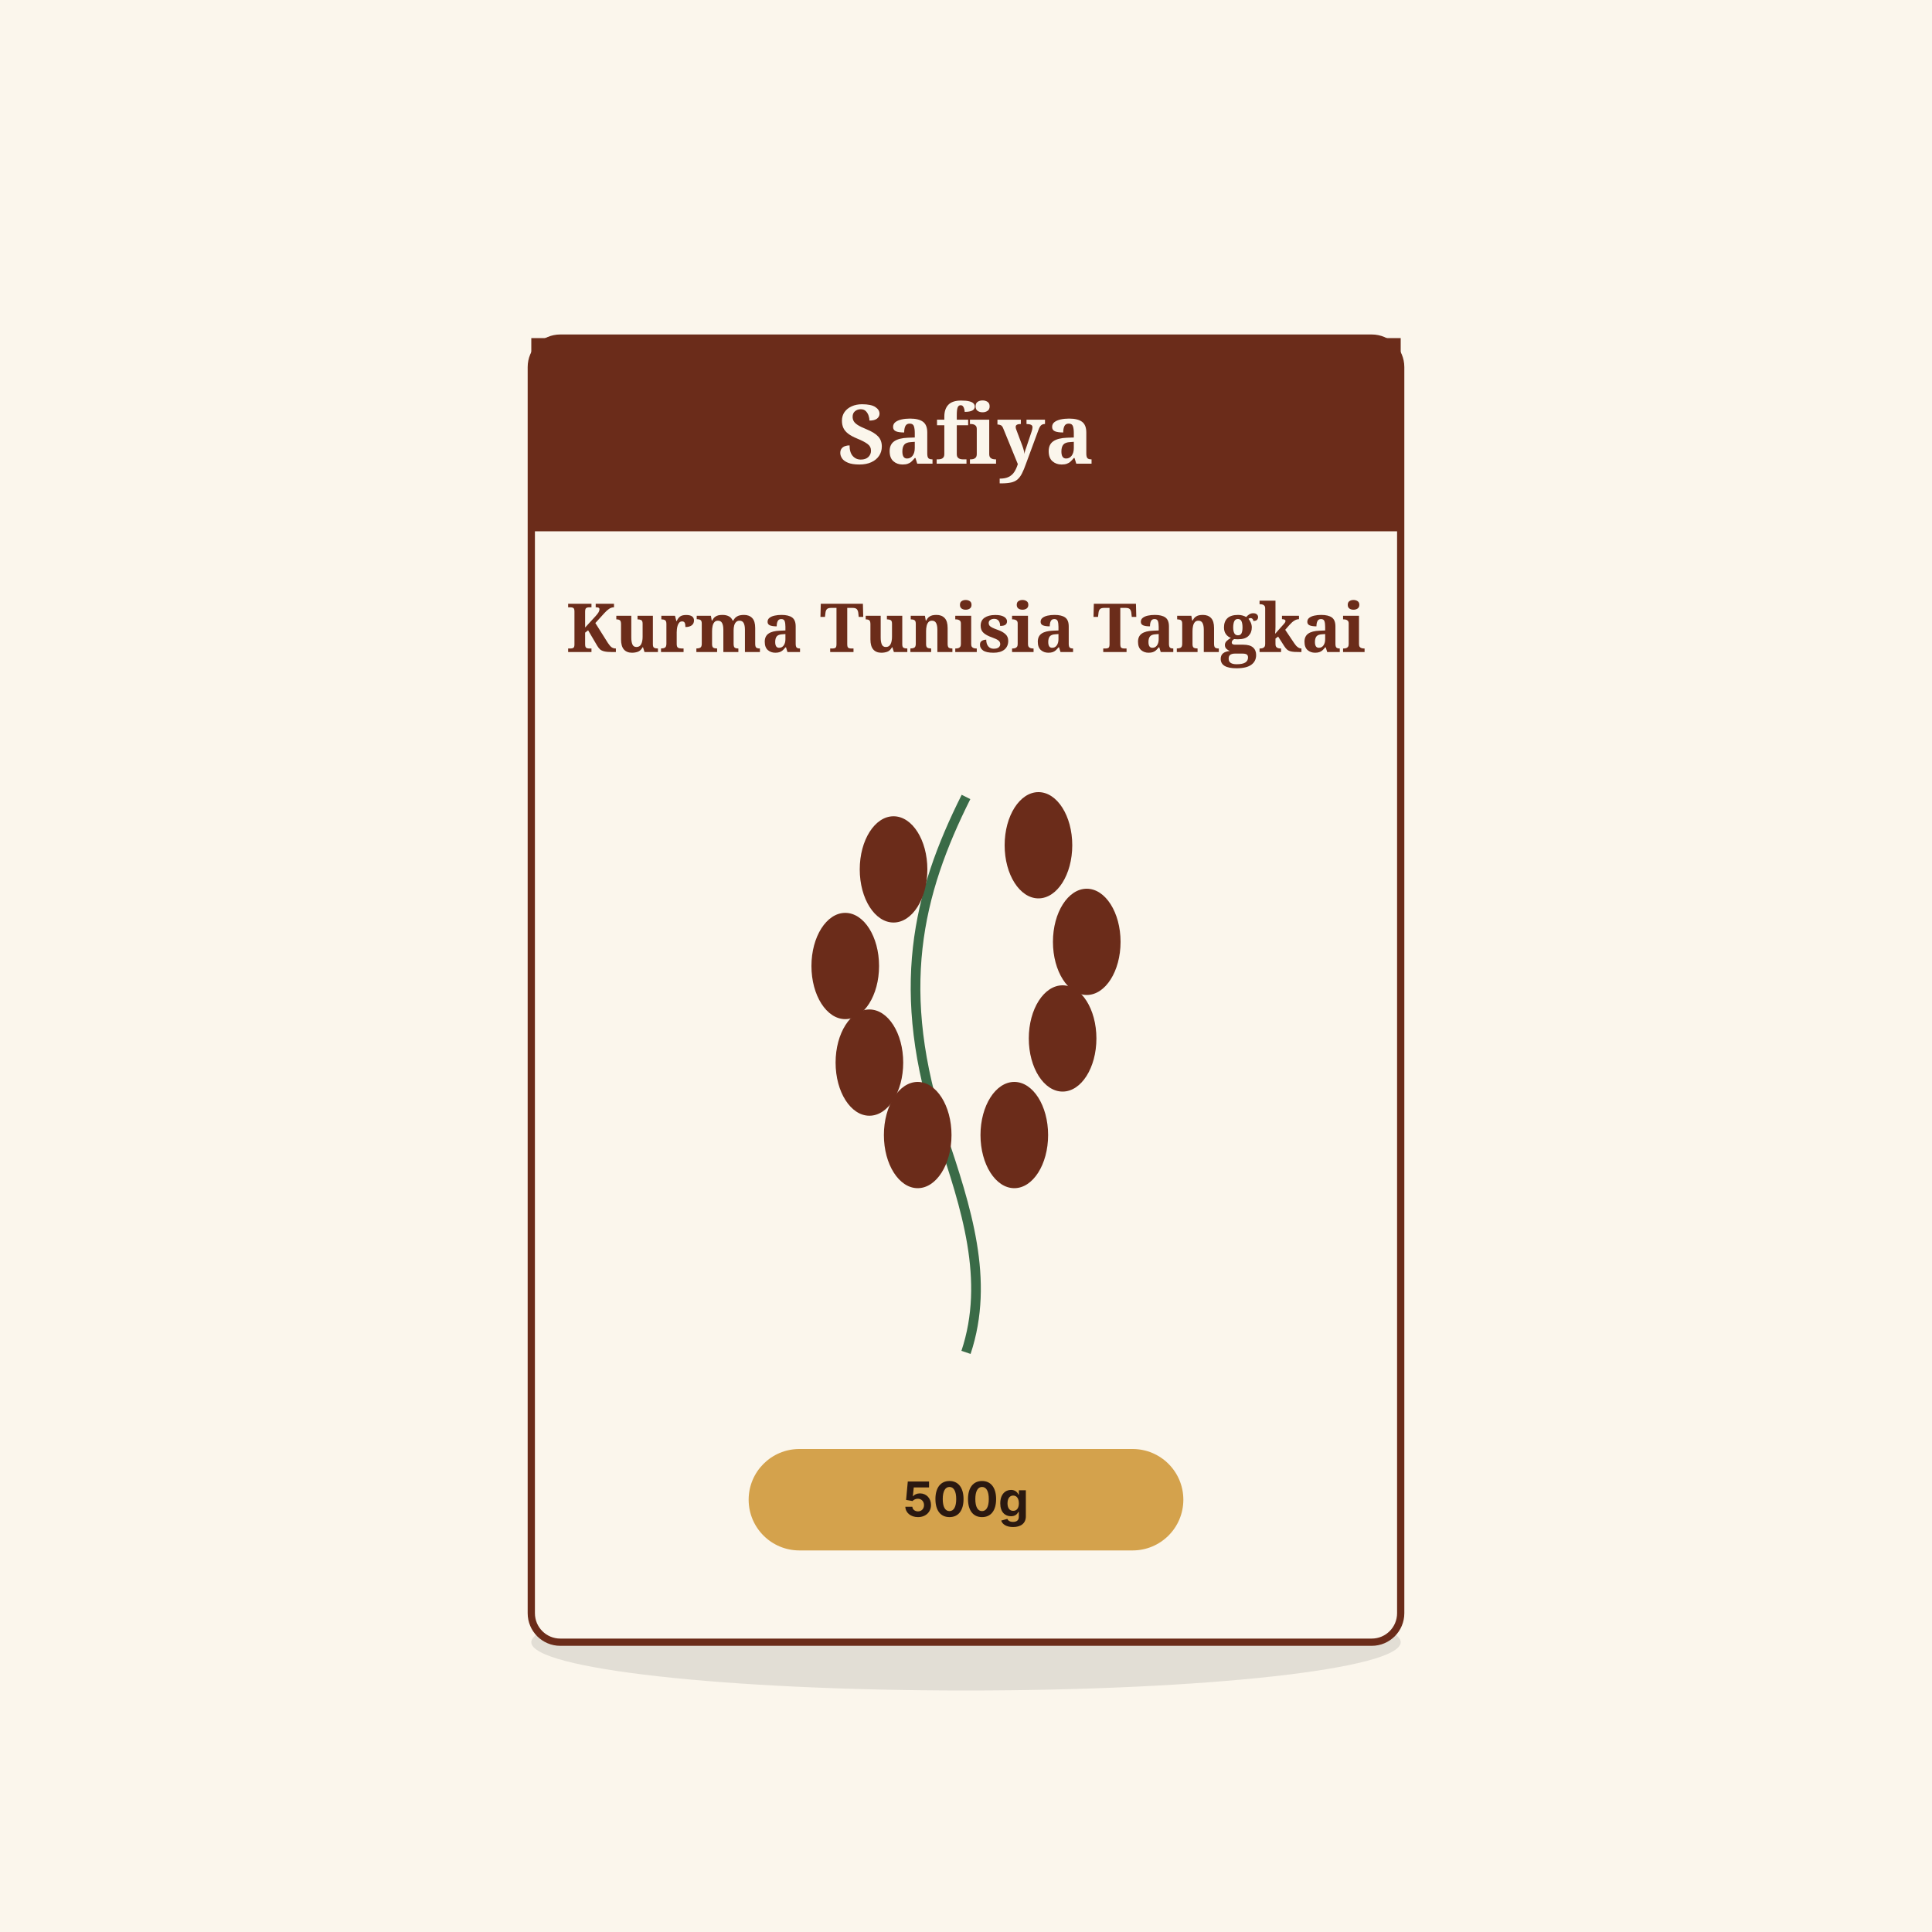
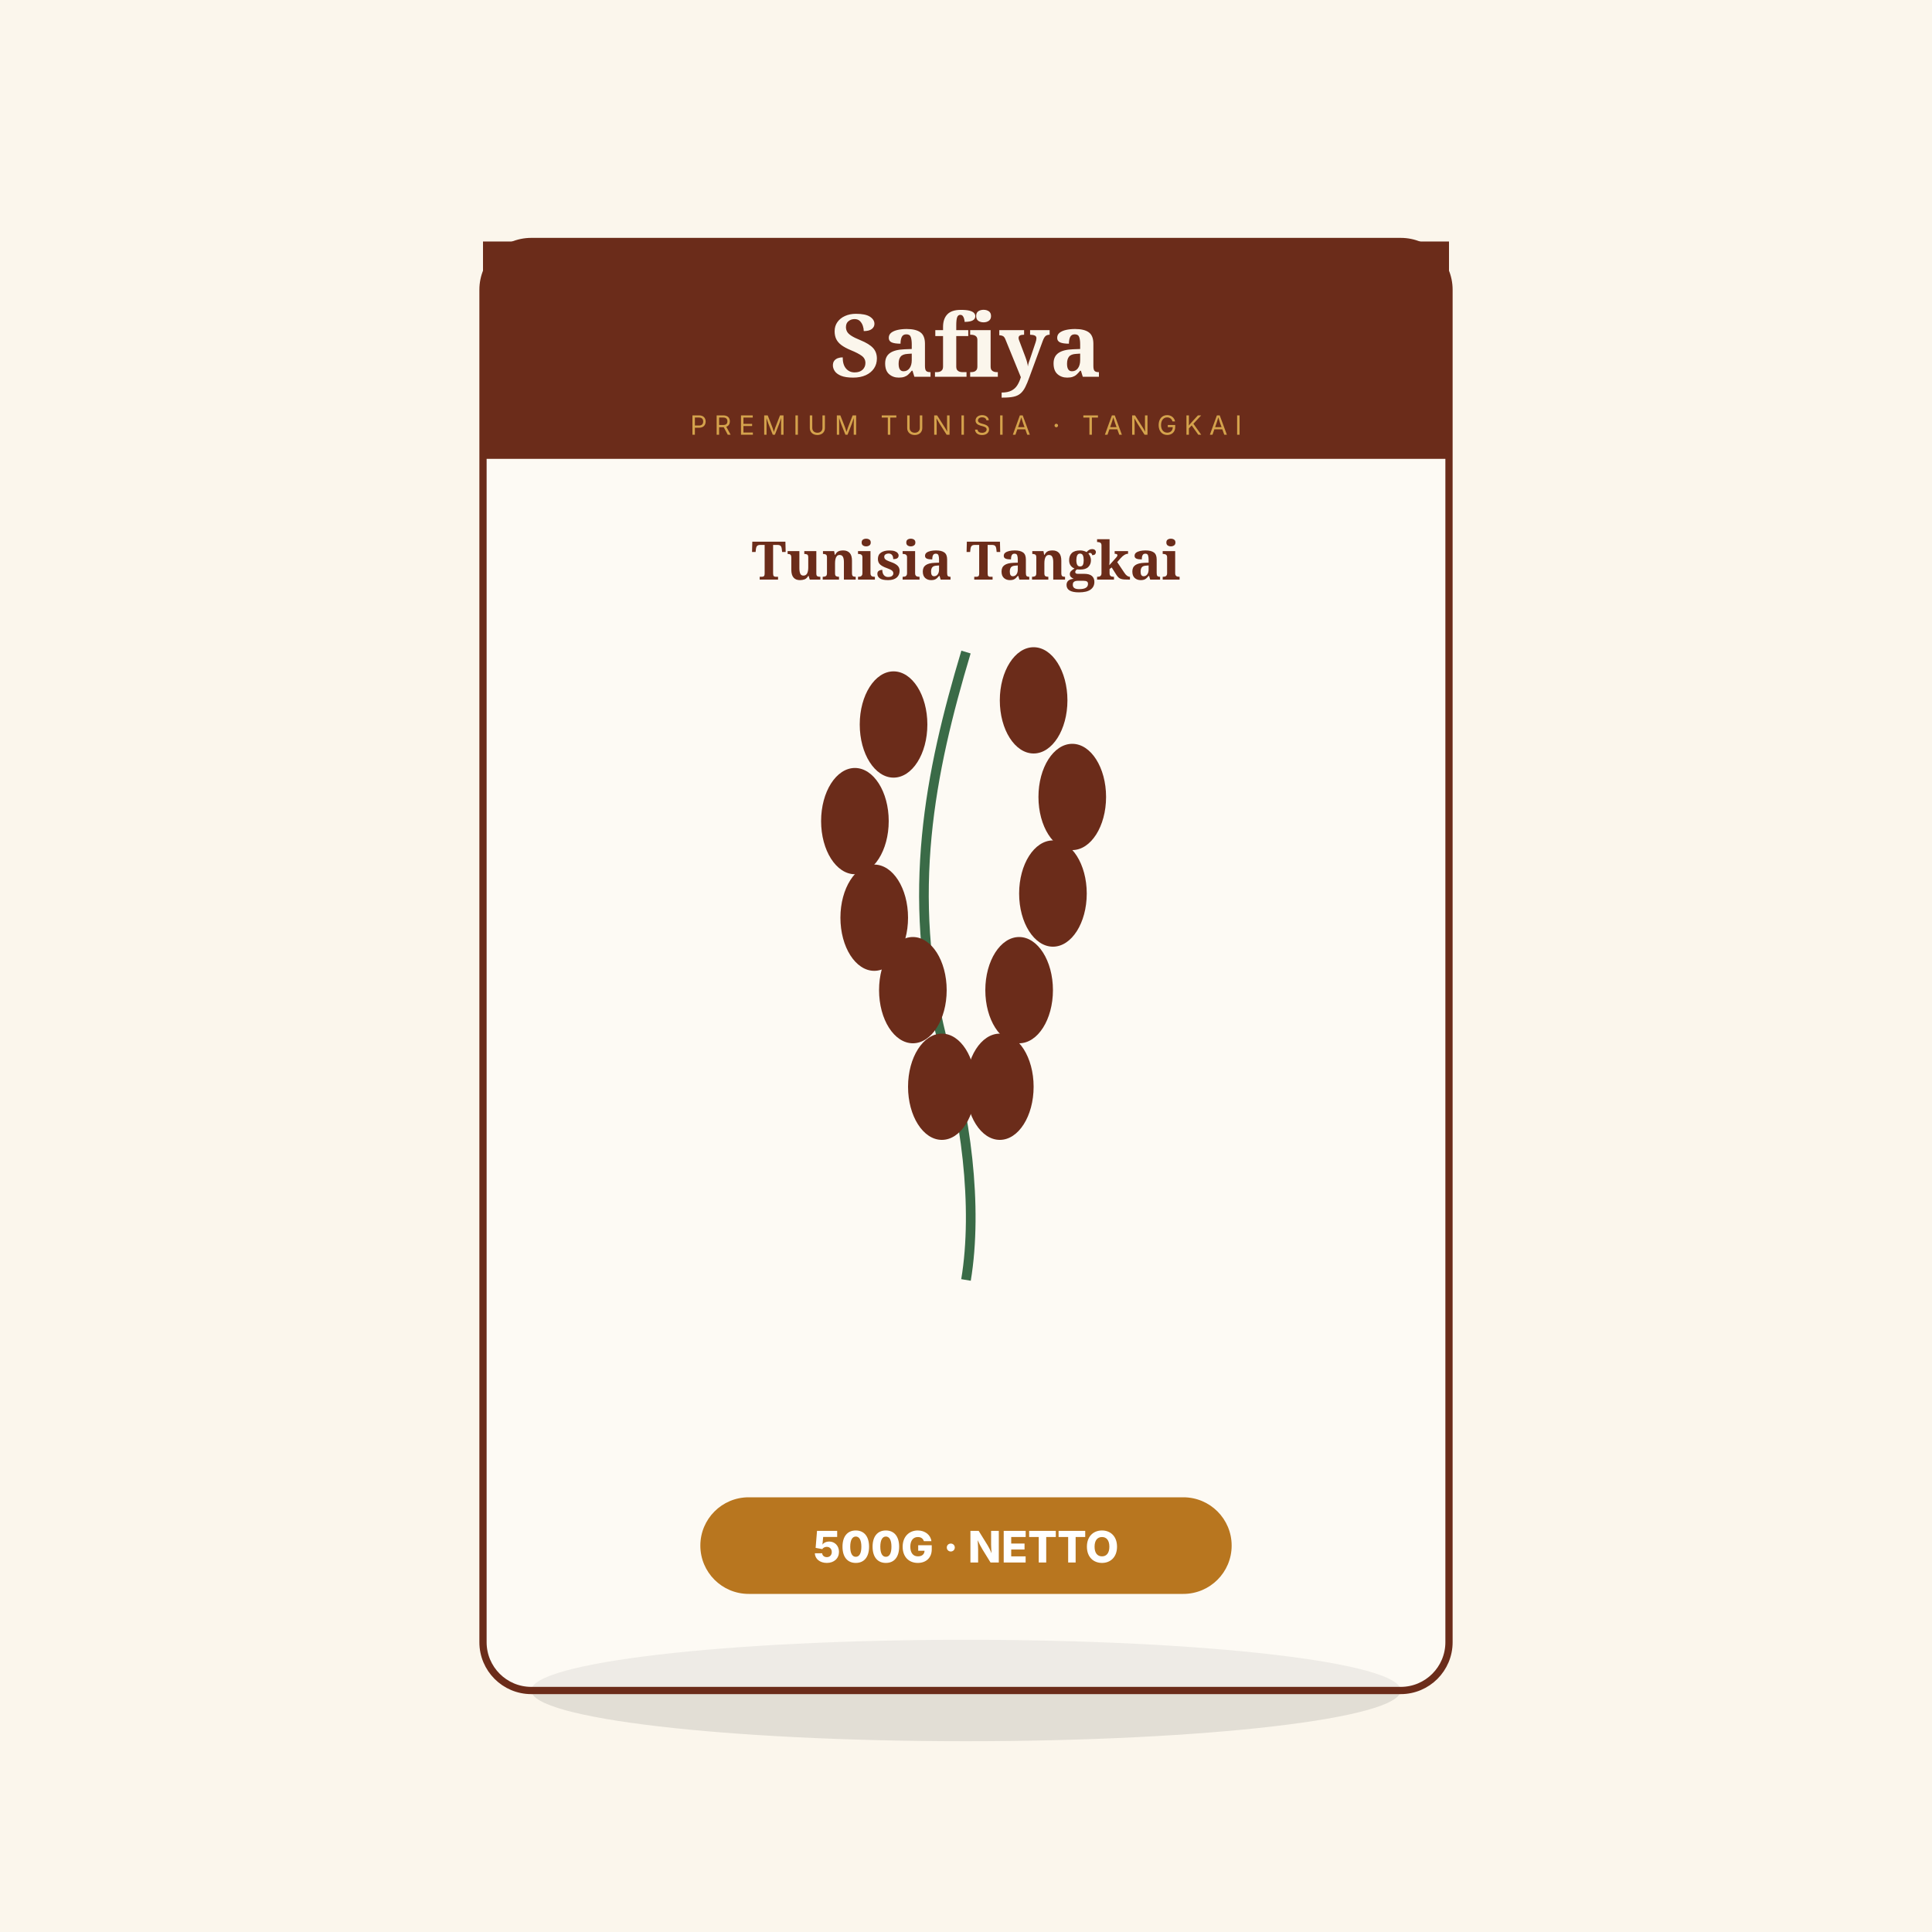
<svg xmlns="http://www.w3.org/2000/svg" viewBox="0 0 800 800" preserveAspectRatio="xMidYMid slice">
  <rect width="800" height="800" fill="#FBF6EC" />
-   <g transform="translate(400,400)">
-     <ellipse cx="0" cy="280" rx="180" ry="20" fill="#000" opacity="0.10" />
-     <rect x="-180" y="-260" width="360" height="540" rx="12" fill="#FBF6EC" stroke="#6B2C1A" stroke-width="3" />
-     <rect x="-180" y="-260" width="360" height="80" fill="#6B2C1A" />
-     <text x="0" y="-208" font-family="Georgia, serif" font-size="34" font-weight="700" fill="#FBF6EC" text-anchor="middle">Safiya</text>
-     <text x="0" y="-130" font-family="Georgia, serif" font-size="28" font-weight="700" fill="#6B2C1A" text-anchor="middle">Kurma Tunisia Tangkai</text>
-     <g transform="translate(0,30)">
-       <path d="M 0 -100 C -20 -60, -30 -20, -10 40 C 0 70, 10 100, 0 130" stroke="#3A6B47" stroke-width="4" fill="none" />
+   <g transform="translate(400, 400)">
+     <ellipse cx="0" cy="300" rx="180" ry="21" fill="#000" opacity="0.1" />
+     <rect x="-200" y="-300" width="400" height="600" rx="20" fill="rgba(255,255,255,0.4)" stroke="#6B2C1A" stroke-width="3" />
+     <rect x="-200" y="-300" width="400" height="90" fill="#6B2C1A" />
+     <text x="0" y="-244" font-family="Georgia, serif" font-size="36" font-weight="700" fill="#FBF6EC" text-anchor="middle">Safiya</text>
+     <text x="0" y="-220" font-family="Inter, sans-serif" font-size="11" fill="#D4A24C" text-anchor="middle" letter-spacing="3">PREMIUM TUNISIA · TANGKAI</text>
+     <text x="0" y="-160" font-family="Georgia, serif" font-size="22" font-weight="700" fill="#6B2C1A" text-anchor="middle">Tunisia Tangkai</text>
+     <g transform="translate(0,-30)">
+       <path d="M 0 -100 C -15 -50, -25 0, -10 60 C 0 90, 5 130, 0 160" stroke="#3A6B47" stroke-width="4" fill="none" />
      <ellipse cx="-30" cy="-70" rx="14" ry="22" fill="#6B2C1A" />
-       <ellipse cx="-50" cy="-30" rx="14" ry="22" fill="#6B2C1A" />
-       <ellipse cx="-40" cy="10" rx="14" ry="22" fill="#6B2C1A" />
-       <ellipse cx="-20" cy="40" rx="14" ry="22" fill="#6B2C1A" />
-       <ellipse cx="30" cy="-80" rx="14" ry="22" fill="#6B2C1A" />
-       <ellipse cx="50" cy="-40" rx="14" ry="22" fill="#6B2C1A" />
-       <ellipse cx="40" cy="0" rx="14" ry="22" fill="#6B2C1A" />
-       <ellipse cx="20" cy="40" rx="14" ry="22" fill="#6B2C1A" />
+       <ellipse cx="-46" cy="-30" rx="14" ry="22" fill="#6B2C1A" />
+       <ellipse cx="-38" cy="10" rx="14" ry="22" fill="#6B2C1A" />
+       <ellipse cx="-22" cy="40" rx="14" ry="22" fill="#6B2C1A" />
+       <ellipse cx="-10" cy="80" rx="14" ry="22" fill="#6B2C1A" />
+       <ellipse cx="28" cy="-80" rx="14" ry="22" fill="#6B2C1A" />
+       <ellipse cx="44" cy="-40" rx="14" ry="22" fill="#6B2C1A" />
+       <ellipse cx="36" cy="0" rx="14" ry="22" fill="#6B2C1A" />
+       <ellipse cx="22" cy="40" rx="14" ry="22" fill="#6B2C1A" />
+       <ellipse cx="14" cy="80" rx="14" ry="22" fill="#6B2C1A" />
    </g>
-     <rect x="-90" y="200" width="180" height="42" rx="21" fill="#D4A24C" />
-     <text x="0" y="228" font-family="Inter, sans-serif" font-size="20" font-weight="700" fill="#2A1810" text-anchor="middle">500g</text>
+     <rect x="-110" y="220" width="220" height="40" rx="20" fill="#B8761F" />
+     <text x="0" y="247" font-family="Inter, sans-serif" font-size="18" font-weight="800" fill="#FFFFFF" text-anchor="middle">500G · NETTO</text>
  </g>
</svg>
